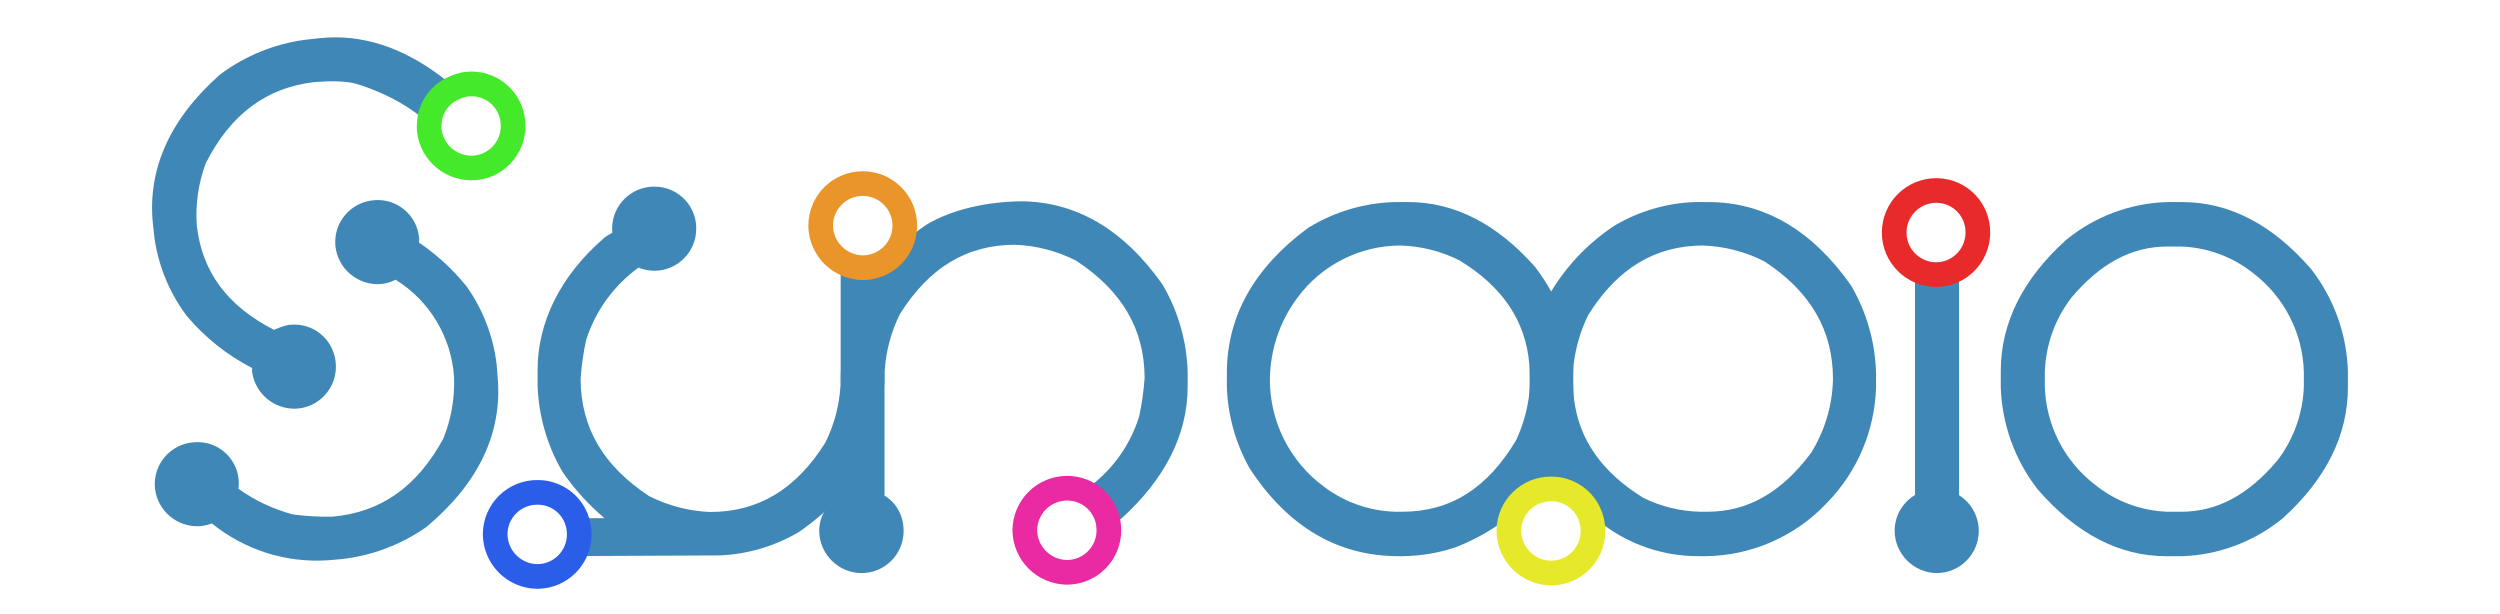
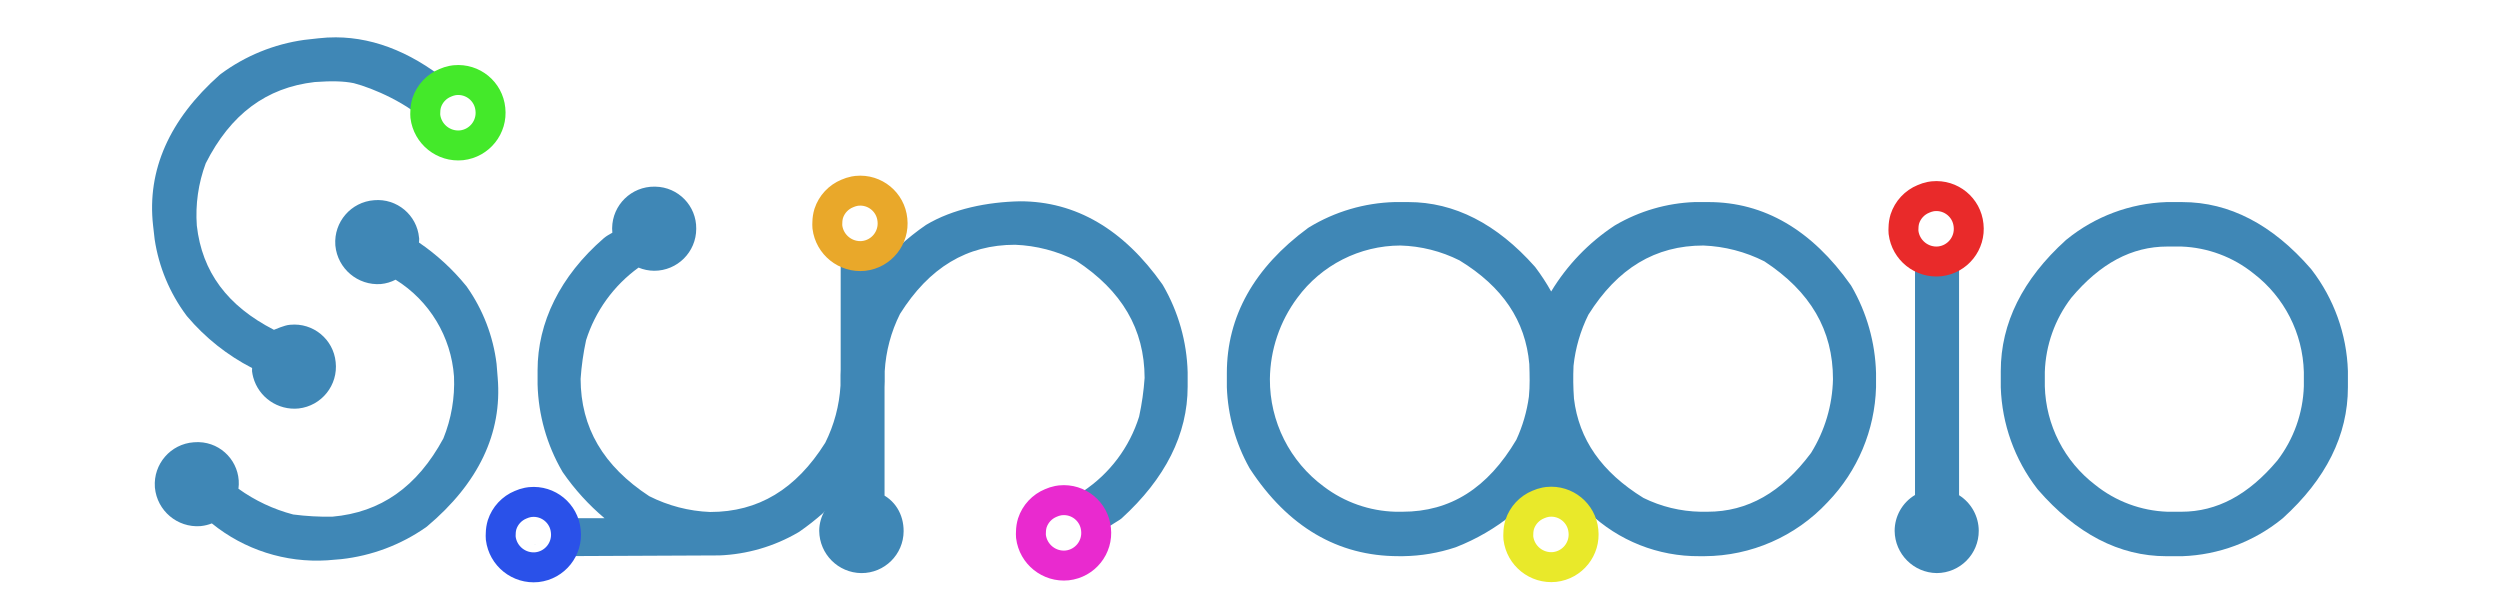
<svg xmlns="http://www.w3.org/2000/svg" xmlns:ns1="http://www.openswatchbook.org/uri/2009/osb" version="1.1" id="Layer_1" x="0px" y="0px" viewBox="0 0 141.904 34.842" style="enable-background:new 0 0 141.904 34.842;" xml:space="preserve">
  <defs id="defs47">
    <linearGradient id="linearGradient4569" ns1:paint="solid">
      <stop style="stop-color:#808080;stop-opacity:1;" offset="0" id="stop4567" />
    </linearGradient>
  </defs>
  <style type="text/css" id="style2">
	.st0{fill:none;}
	.st1{fill:#808080;}
	.st2{fill:#3C90CE;}
	.st3{fill:#EE6124;}
</style>
  <path style="fill:none" class="st0" d="m 118.925,27.521 c 1.165,0.937 2.602,1.472 4.096,1.526 h 0.795 c 2.023,0 3.808,-0.953 5.455,-2.914 0.926,-1.211 1.45,-2.682 1.499,-4.206 v -0.812 c -0.059,-2.201 -1.109,-4.257 -2.858,-5.595 -1.165,-0.937 -2.602,-1.472 -4.096,-1.526 h -0.795 c -2.023,0 -3.808,0.953 -5.455,2.914 -0.926,1.212 -1.45,2.682 -1.499,4.207 v 0.812 c 0.059,2.201 1.109,4.257 2.858,5.595 z" id="path6" />
  <path style="fill:none" class="st0" d="m 104.044,21.521 c 0,-2.781 -1.274,-4.968 -3.894,-6.687 -1.075,-0.544 -2.254,-0.85 -3.458,-0.898 -2.733,0 -4.869,1.284 -6.531,3.926 -0.451,0.909 -0.737,1.891 -0.844,2.901 0.012,0.194 0.025,0.388 0.025,0.583 v 1.28 c 0.28,2.324 1.577,4.175 3.942,5.636 1.008,0.497 2.114,0.765 3.238,0.785 h 0.398 c 2.28,0 4.204,-1.092 5.88,-3.337 0.783,-1.26 1.213,-2.706 1.245,-4.189 z" id="path8" />
  <path style="fill:none" class="st0" d="m 82.844,14.78 c -1.043,-0.523 -2.187,-0.811 -3.354,-0.844 -2.311,0.005 -4.483,1.107 -5.851,2.97 -0.995,1.334 -1.54,2.95 -1.557,4.615 -0.011,2.408 1.129,4.677 3.069,6.104 1.171,0.886 2.589,1.383 4.057,1.422 h 0.397 c 2.725,0 4.84,-1.336 6.466,-4.084 0.358,-0.776 0.598,-1.601 0.714,-2.448 V 21.346 c 0,-0.23 0.009,-0.457 0.023,-0.682 -0.214,-2.456 -1.514,-4.388 -3.963,-5.885 z" id="path10" />
  <path d="m 37.156,10.594 c -1.316,-0.015 -2.395,1.038 -2.41,2.354 -1.11e-4,0.009 -4e-6,0.02 0,0.029 -5.4e-5,0.078 0.004,0.155 0.012,0.232 -0.194,0.116 -0.3,0.157 -0.49,0.316 -2.482,2.154 -3.754,4.786 -3.754,7.486 v 0.812 c 0.046,1.731 0.525,3.423 1.393,4.922 l 0.043,0.07 c 0.669,0.966 1.464,1.841 2.363,2.598 h -1.611 c 0.119,0.294 0.179,0.608 0.178,0.926 -0.001,0.431 -0.119,0.855 -0.342,1.225 l 8.131,-0.037 v 0 h 0.152 c 1.578,-0.06 3.116,-0.508 4.48,-1.303 l 0.068,-0.041 c 0.475,-0.328 0.929,-0.686 1.361,-1.068 0.023,-0.048 0.056,-0.087 0.082,-0.133 -0.19,0.339 -0.309,0.723 -0.312,1.139 -5e-5,0.005 1.5e-5,0.01 0,0.016 0.015,1.314 1.075,2.377 2.389,2.393 1.318,0.008 2.394,-1.055 2.402,-2.373 0.006,-0.968 -0.498,-1.81 -1.395,-2.182 0.137,0.12 0.22,0.118 0.312,0.168 V 21.967 c 0.003,-0.105 0.01,-0.21 0.01,-0.316 v -0.584 c 0.066,-1.13 0.36,-2.236 0.867,-3.248 1.662,-2.642 3.801,-3.926 6.533,-3.926 1.204,0.047 2.382,0.354 3.457,0.898 2.612,1.713 3.886,3.891 3.895,6.658 -0.05,0.74 -0.155,1.475 -0.312,2.199 -0.543,1.737 -1.666,3.235 -3.184,4.24 0.828,0.338 1.393,1.114 1.459,2.006 0.17,-0.108 0.37,-0.234 0.619,-0.387 l 0.109,-0.08 c 2.49,-2.267 3.752,-4.786 3.752,-7.486 v -0.812 c -0.046,-1.731 -0.525,-3.423 -1.393,-4.922 l -0.043,-0.07 c -2.204,-3.125 -4.921,-4.711 -8.076,-4.711 -1.85,0.037 -3.819,0.427 -5.344,1.344 -0.525,0.361 -1.025,0.759 -1.496,1.188 -0.618,1.146 -2.047,1.573 -3.193,0.955 -0.051,-0.028 -0.101,-0.057 -0.15,-0.088 v 6.162 c -0.003,0.105 -0.01,0.21 -0.01,0.316 v 0.584 c -0.066,1.13 -0.36,2.236 -0.867,3.248 -1.662,2.642 -3.798,3.926 -6.531,3.926 -1.204,-0.047 -2.384,-0.354 -3.459,-0.898 -2.612,-1.713 -3.886,-3.891 -3.895,-6.658 0.05,-0.74 0.155,-1.474 0.312,-2.199 0.525,-1.656 1.569,-3.099 2.977,-4.117 0.282,0.118 0.583,0.178 0.889,0.18 1.316,4.99e-4 2.384,-1.065 2.385,-2.381 v -0.002 c 0.019,-1.302 -1.022,-2.372 -2.324,-2.391 -0.013,-1.83e-4 -0.026,-2.9e-5 -0.039,0 z m 9.811,18.141 c -31.311,4.072 -15.656,2.036 0,0 z" id="path12" style="fill:#3f87b6;fill-opacity:1;stroke:#22a1bd;stroke-width:0.05;stroke-miterlimit:4;stroke-dasharray:none;stroke-opacity:0" />
  <path class="st1" d="m 105.052,16.18 c -2.204,-3.125 -4.921,-4.71 -8.076,-4.71 h -0.795 c -1.578,0.06 -3.117,0.508 -4.481,1.303 l -0.068,0.041 c -1.457,0.962 -2.681,2.237 -3.585,3.731 -0.266,-0.476 -0.565,-0.934 -0.893,-1.369 l -0.036,-0.044 C 84.963,12.702 82.549,11.47 79.945,11.47 h -0.795 c -1.708,0.049 -3.375,0.54 -4.836,1.427 l -0.071,0.046 c -3.056,2.249 -4.605,5.018 -4.605,8.229 v 0.812 c 0.058,1.599 0.493,3.161 1.271,4.559 l 0.037,0.064 c 2.155,3.293 4.992,4.962 8.431,4.962 h 0.284 c 1,-0.015 1.991,-0.182 2.94,-0.497 l 0.051,-0.018 c 1.15,-0.45 2.223,-1.074 3.183,-1.851 0.38,-0.887 1.256,-1.459 2.221,-1.45 0.901,-0.003 1.723,0.51 2.117,1.32 1.692,1.621 3.949,2.517 6.292,2.497 h 0.284 c 2.647,-0.012 5.172,-1.117 6.977,-3.052 l 0.029,-0.031 c 1.688,-1.752 2.662,-4.071 2.732,-6.503 V 21.172 c -0.046,-1.731 -0.524,-3.423 -1.391,-4.921 z m -18.269,6.335 c -0.115,0.847 -0.356,1.672 -0.714,2.448 -1.626,2.748 -3.742,4.084 -6.466,4.084 h -0.397 c -1.467,-0.04 -2.886,-0.537 -4.056,-1.422 -1.94,-1.427 -3.08,-3.696 -3.069,-6.104 0.017,-1.664 0.563,-3.28 1.557,-4.615 1.369,-1.862 3.54,-2.964 5.851,-2.97 1.166,0.032 2.311,0.321 3.354,0.844 2.449,1.496 3.749,3.428 3.963,5.885 0.02,0.658 0.039,1.215 -0.023,1.851 z m 10.136,6.532 h -0.398 c -1.124,-0.02 -2.23,-0.288 -3.238,-0.785 -2.366,-1.461 -3.662,-3.312 -3.942,-5.636 -0.046,-0.643 -0.052,-1.226 -0.025,-1.863 0.107,-1.009 0.393,-1.992 0.844,-2.901 1.662,-2.642 3.798,-3.926 6.531,-3.926 1.204,0.048 2.383,0.354 3.458,0.898 2.62,1.718 3.894,3.906 3.894,6.687 -0.032,1.483 -0.462,2.929 -1.245,4.189 -1.676,2.246 -3.6,3.337 -5.88,3.337 z" id="path14" style="fill:#3f87b6;fill-opacity:1;stroke:#22a1bd;stroke-width:0;stroke-miterlimit:4;stroke-dasharray:none;stroke-opacity:0" />
  <path style="fill:#3f87b6;fill-opacity:1;stroke:#22a1bd;stroke-width:0;stroke-miterlimit:4;stroke-dasharray:none;stroke-opacity:0" d="m 111.199,15.191 c -0.751,0.502 -1.723,0.528 -2.5,0.068 v 12.838 c -0.718,0.428 -1.157,1.203 -1.156,2.039 0.015,1.314 1.077,2.377 2.391,2.393 1.322,-0.006 2.389,-1.082 2.383,-2.404 -0.004,-0.818 -0.425,-1.579 -1.117,-2.016 z" id="path16" />
  <path class="st1" d="m 131.209,15.308 -0.042,-0.053 c -2.176,-2.511 -4.63,-3.784 -7.294,-3.784 h -0.908 c -2.062,0.073 -4.044,0.814 -5.648,2.113 l -0.053,0.043 c -2.454,2.219 -3.697,4.718 -3.697,7.43 v 0.928 c 0.067,2.085 0.788,4.097 2.062,5.749 l 0.042,0.053 c 2.176,2.511 4.63,3.784 7.294,3.784 h 0.908 c 2.062,-0.073 4.044,-0.814 5.648,-2.112 l 0.053,-0.043 c 2.454,-2.219 3.697,-4.719 3.697,-7.43 V 21.056 c -0.067,-2.085 -0.788,-4.097 -2.062,-5.749 z M 116.067,21.115 c 0.049,-1.524 0.573,-2.995 1.499,-4.207 1.647,-1.961 3.432,-2.914 5.455,-2.914 h 0.795 c 1.494,0.054 2.931,0.589 4.096,1.526 1.749,1.338 2.799,3.394 2.858,5.595 v 0.812 c -0.049,1.524 -0.573,2.995 -1.499,4.206 -1.647,1.961 -3.432,2.914 -5.455,2.914 h -0.795 c -1.494,-0.054 -2.931,-0.589 -4.096,-1.526 -1.749,-1.337 -2.799,-3.394 -2.858,-5.595 z" id="path18" style="fill:#3f87b6;fill-opacity:1;stroke:#22a1bd;stroke-width:0;stroke-miterlimit:4;stroke-dasharray:none;stroke-opacity:0" />
-   <path class="st2" d="m 32.88,30.34 c 0.002,-0.318 -0.059,-0.632 -0.178,-0.927 -0.361,-0.888 -1.226,-1.468 -2.185,-1.465 -1.316,-0.015 -2.395,1.039 -2.41,2.355 -1.09e-4,0.009 -1.62e-4,0.019 -1.6e-4,0.028 0.015,1.314 1.076,2.376 2.39,2.391 1.314,-0.004 2.379,-1.069 2.383,-2.383 z" id="path20" style="opacity:1;vector-effect:none;fill:none;fill-opacity:1;stroke:#2a5ee9;stroke-width:1.4;stroke-linecap:butt;stroke-linejoin:round;stroke-miterlimit:4;stroke-dasharray:none;stroke-dashoffset:0;stroke-opacity:1;font-variant-east_asian:normal" />
-   <path class="st2" d="m 88.056,27.754 c -1.315,-0.017 -2.394,1.036 -2.41,2.35 -1.37e-4,0.011 -1.98e-4,0.022 -1.83e-4,0.033 0.015,1.314 1.076,2.376 2.39,2.391 1.316,5.15e-4 2.383,-1.066 2.384,-2.382 0,-3.62e-4 0,-7.28e-4 0,-0.001 0.002,-0.371 -0.082,-0.738 -0.245,-1.072 -0.394,-0.81 -1.217,-1.323 -2.118,-1.32 z" id="path22" style="opacity:1;vector-effect:none;fill:none;fill-opacity:1;stroke:#e6e92a;stroke-width:1.4;stroke-linecap:butt;stroke-linejoin:round;stroke-miterlimit:4;stroke-dasharray:none;stroke-dashoffset:0;stroke-opacity:1;font-variant-east_asian:normal" />
-   <path class="st3" d="m 109.882,15.587 c 0.469,0.002 0.927,-0.136 1.317,-0.396 0.665,-0.443 1.065,-1.188 1.066,-1.987 0.018,-1.302 -1.022,-2.373 -2.324,-2.391 -0.013,-1.84e-4 -0.026,-2.61e-4 -0.039,-2.34e-4 -1.318,0.002 -2.386,1.071 -2.385,2.39 0.001,1.308 1.056,2.372 2.364,2.384 z" id="path24" style="opacity:1;vector-effect:none;fill:none;fill-opacity:1;stroke:#e92a2a;stroke-width:1.4;stroke-linecap:butt;stroke-linejoin:round;stroke-miterlimit:4;stroke-dasharray:none;stroke-dashoffset:0;stroke-opacity:1;font-variant-east_asian:normal" />
-   <path class="st2" d="m 61.474,27.888 c -1.23,-0.498 -2.631,0.095 -3.129,1.325 -0.114,0.28 -0.173,0.579 -0.176,0.882 0.015,1.314 1.076,2.376 2.39,2.391 1.316,5.04e-4 2.383,-1.066 2.383,-2.382 0,-3.6e-4 0,-7.22e-4 0,-0.001 2.22e-4,-0.071 -0.004,-0.14 -0.01,-0.209 -0.066,-0.891 -0.631,-1.669 -1.459,-2.006 z" id="path26" style="opacity:1;vector-effect:none;fill:none;fill-opacity:1;stroke:#e92aa2;stroke-width:1.4;stroke-linecap:butt;stroke-linejoin:round;stroke-miterlimit:4;stroke-dasharray:none;stroke-dashoffset:0;stroke-opacity:1;font-variant-east_asian:normal" />
-   <path class="st3" d="m 48.973,15.195 c 1.318,-0.001 2.386,-1.071 2.385,-2.39 -0.001,-1.318 -1.071,-2.386 -2.39,-2.385 -1.316,0.001 -2.382,1.067 -2.385,2.383 0.007,0.824 0.435,1.587 1.135,2.021 0.375,0.239 0.81,0.367 1.255,0.371 z" id="path32" style="opacity:1;vector-effect:none;fill:none;fill-opacity:1;stroke:#e9952a;stroke-width:1.4;stroke-linecap:butt;stroke-linejoin:round;stroke-miterlimit:4;stroke-dasharray:none;stroke-dashoffset:0;stroke-opacity:1;font-variant-east_asian:normal" />
  <path class="st1" d="M 28.186,20.65 C 27.993,19.083 27.418,17.587 26.511,16.295 l -0.047,-0.064 c -0.771,-0.947 -1.674,-1.777 -2.683,-2.465 7.63e-4,-0.074 0.019,-0.143 0.013,-0.218 -0.002,-0.02 -0.006,-0.039 -0.008,-0.058 -0.121,-1.288 -1.259,-2.238 -2.548,-2.126 -1.312,0.095 -2.299,1.237 -2.204,2.549 6.77e-4,0.009 0.001,0.019 0.002,0.028 0.125,1.308 1.272,2.277 2.582,2.182 0.292,-0.028 0.576,-0.112 0.837,-0.247 1.921,1.193 3.154,3.235 3.315,5.491 0.054,1.203 -0.152,2.404 -0.604,3.521 -1.487,2.746 -3.551,4.199 -6.308,4.44 -0.742,0.012 -1.483,-0.03 -2.218,-0.125 -1.116,-0.293 -2.168,-0.788 -3.105,-1.461 0.17,-1.281 -0.73,-2.457 -2.011,-2.627 -0.175,-0.023 -0.353,-0.027 -0.529,-0.01 -1.312,0.095 -2.299,1.237 -2.204,2.549 6.79e-4,0.009 0.001,0.019 0.002,0.028 0.125,1.308 1.272,2.277 2.582,2.182 0.017,-0.001 0.033,-0.005 0.049,-0.006 0.206,-0.023 0.408,-0.073 0.601,-0.149 1.842,1.496 4.179,2.244 6.547,2.096 l 0.809,-0.068 c 1.721,-0.191 3.367,-0.811 4.787,-1.801 l 0.067,-0.05 c 2.929,-2.459 4.28,-5.299 4.015,-8.443 z" id="path36" style="fill:#3f87b6;fill-opacity:1;stroke:#22a1bd;stroke-width:0;stroke-miterlimit:4;stroke-dasharray:none;stroke-opacity:0" />
  <path style="fill:#3f87b6;fill-opacity:1;stroke:#22a1bd;stroke-width:0;stroke-miterlimit:4;stroke-dasharray:none;stroke-opacity:0" d="m 19.064,2.119 c -0.329,-0.002 -0.658,0.018 -0.988,0.055 l -0.807,0.09 c -1.715,0.239 -3.344,0.904 -4.736,1.934 l -0.064,0.051 C 9.609,6.787 8.337,9.666 8.689,12.801 l 0.09,0.789 c 0.236,1.561 0.853,3.04 1.795,4.307 l 0.049,0.062 c 1.024,1.21 2.277,2.207 3.688,2.932 0.002,0.063 -0.011,0.122 -0.004,0.186 0.014,0.114 0.036,0.227 0.066,0.338 0.312,1.139 1.401,1.888 2.576,1.771 1.308,-0.147 2.25,-1.327 2.104,-2.635 -0.127,-1.296 -1.282,-2.244 -2.578,-2.117 -0.013,0.001 -0.024,0.002 -0.037,0.004 -0.274,0.016 -0.843,0.267 -0.889,0.283 -2.64,-1.352 -4.081,-3.286 -4.377,-5.914 -0.087,-1.201 0.085,-2.408 0.506,-3.537 1.41,-2.787 3.435,-4.296 6.184,-4.613 0.991,-0.072 1.659,-0.05 2.221,0.064 1.082,0.279 3.126,1.152 4.283,2.352 0.004,-0.22 0.036,-0.44 0.1,-0.65 C 24.681,5.763 25.175,5.233 25.816,4.971 23.633,3.09 21.367,2.13 19.064,2.119 Z" id="path38" />
-   <path class="st3" d="m 26.495,4.778 c -0.055,0.006 -0.108,0.016 -0.162,0.026 -0.178,0.036 -0.351,0.091 -0.516,0.166 -0.642,0.263 -1.136,0.794 -1.351,1.453 -0.063,0.211 -0.097,0.429 -0.101,0.649 -0.008,0.114 -0.008,0.229 0.001,0.344 0.161,1.304 1.335,2.241 2.642,2.109 1.308,-0.146 2.249,-1.325 2.102,-2.633 -4.2e-5,-3.719e-4 -8.4e-5,-7.439e-4 -1.26e-4,-0.001 C 28.984,5.595 27.83,4.647 26.534,4.774 c -0.013,0.001 -0.026,0.003 -0.038,0.004 z" id="path42" style="fill:none;fill-opacity:1;stroke:#44e92a;stroke-width:1.4;stroke-miterlimit:4;stroke-dasharray:none;stroke-opacity:1;stroke-linejoin:round" />
+   <path class="st3" d="m 25.8,4.553 c -0.043,0.005 -0.084,0.013 -0.126,0.02 -0.138,0.028 -0.273,0.071 -0.402,0.129 -0.499,0.204 -0.884,0.618 -1.052,1.131 -0.049,0.164 -0.076,0.334 -0.078,0.505 -0.006,0.089 -0.006,0.178 9.34e-4,0.267 0.126,1.015 1.039,1.744 2.056,1.642 1.018,-0.114 1.75,-1.032 1.636,-2.049 -3.3e-5,-2.895e-4 -6.5e-5,-5.79e-4 -9.8e-5,-8.717e-4 -0.099,-1.009 -0.997,-1.746 -2.006,-1.647 -0.01,9.806e-4 -0.02,0.002 -0.03,0.003 z" id="path42" style="fill:none;fill-opacity:1;stroke:#44e92a;stroke-width:1.7;stroke-linejoin:round;stroke-miterlimit:4;stroke-dasharray:none;stroke-opacity:1" />
+   <path class="st3" d="m 30.081,28.5 c -0.043,0.005 -0.084,0.013 -0.126,0.02 -0.138,0.028 -0.273,0.071 -0.402,0.129 -0.499,0.204 -0.884,0.618 -1.052,1.131 -0.049,0.164 -0.076,0.334 -0.078,0.505 -0.006,0.089 -0.006,0.178 9.34e-4,0.267 0.126,1.015 1.039,1.744 2.056,1.642 1.018,-0.114 1.75,-1.032 1.636,-2.049 -3.3e-5,-2.9e-4 -6.5e-5,-5.79e-4 -9.8e-5,-8.72e-4 -0.099,-1.009 -0.997,-1.746 -2.006,-1.647 -0.01,9.8e-4 -0.02,0.002 -0.03,0.003 z" id="path42-1" style="fill:none;fill-opacity:1;stroke:#2a51e9;stroke-width:1.7;stroke-linejoin:round;stroke-miterlimit:4;stroke-dasharray:none;stroke-opacity:1" />
+   <path class="st3" d="m 48.62,10.833 c -0.043,0.005 -0.084,0.013 -0.126,0.02 -0.138,0.028 -0.273,0.071 -0.402,0.129 -0.499,0.204 -0.884,0.618 -1.052,1.131 -0.049,0.164 -0.076,0.334 -0.078,0.505 -0.006,0.089 -0.006,0.178 9.34e-4,0.267 0.126,1.015 1.039,1.744 2.056,1.642 1.018,-0.114 1.75,-1.032 1.636,-2.049 -3.3e-5,-2.9e-4 -6.5e-5,-5.79e-4 -9.8e-5,-8.72e-4 -0.099,-1.009 -0.997,-1.746 -2.006,-1.647 -0.01,9.8e-4 -0.02,0.002 -0.03,0.003 z" id="path42-3" style="fill:none;fill-opacity:1;stroke:#e9a82a;stroke-width:1.7;stroke-linejoin:round;stroke-miterlimit:4;stroke-dasharray:none;stroke-opacity:1" />
+   <path class="st3" d="m 60.177,28.4 c -0.043,0.005 -0.084,0.013 -0.126,0.02 -0.138,0.028 -0.273,0.071 -0.402,0.129 -0.499,0.204 -0.884,0.618 -1.052,1.131 -0.049,0.164 -0.076,0.334 -0.078,0.505 -0.006,0.089 -0.006,0.178 9.34e-4,0.267 0.126,1.015 1.039,1.744 2.056,1.642 1.018,-0.114 1.75,-1.032 1.636,-2.049 -3.3e-5,-2.89e-4 -6.5e-5,-5.79e-4 -9.8e-5,-8.71e-4 -0.099,-1.009 -0.997,-1.746 -2.006,-1.647 -0.01,9.81e-4 -0.02,0.002 -0.03,0.003 z" id="path42-2" style="fill:none;fill-opacity:1;stroke:#e92acf;stroke-width:1.7;stroke-linejoin:round;stroke-miterlimit:4;stroke-dasharray:none;stroke-opacity:1" />
+   <path class="st3" d="m 87.842,28.489 c -0.043,0.005 -0.084,0.013 -0.126,0.02 -0.138,0.028 -0.273,0.071 -0.402,0.129 -0.499,0.204 -0.884,0.618 -1.052,1.131 -0.049,0.164 -0.076,0.334 -0.078,0.505 -0.006,0.089 -0.006,0.178 9.34e-4,0.267 0.126,1.015 1.039,1.744 2.056,1.642 1.018,-0.114 1.75,-1.032 1.636,-2.049 -3.3e-5,-2.89e-4 -6.5e-5,-5.79e-4 -9.8e-5,-8.71e-4 -0.099,-1.009 -0.997,-1.746 -2.006,-1.647 -0.01,9.8e-4 -0.02,0.002 -0.03,0.003 z" id="path42-4" style="fill:none;fill-opacity:1;stroke:#e9e92a;stroke-width:1.7;stroke-linejoin:round;stroke-miterlimit:4;stroke-dasharray:none;stroke-opacity:1" />
+   <path class="st3" d="m 109.704,11.141 c -0.043,0.005 -0.084,0.013 -0.126,0.02 -0.138,0.028 -0.273,0.071 -0.402,0.129 -0.499,0.204 -0.884,0.618 -1.052,1.131 -0.049,0.164 -0.075,0.334 -0.078,0.505 -0.006,0.089 -0.006,0.178 9.4e-4,0.267 0.126,1.015 1.039,1.744 2.056,1.642 1.018,-0.114 1.75,-1.032 1.636,-2.049 -3e-5,-2.89e-4 -6e-5,-5.79e-4 -1e-4,-8.71e-4 -0.099,-1.009 -0.997,-1.746 -2.006,-1.647 -0.01,9.81e-4 -0.02,0.002 -0.03,0.003 z" id="path42-6" style="fill:none;fill-opacity:1;stroke:#e92a2a;stroke-width:1.7;stroke-linejoin:round;stroke-miterlimit:4;stroke-dasharray:none;stroke-opacity:1" />
</svg>
